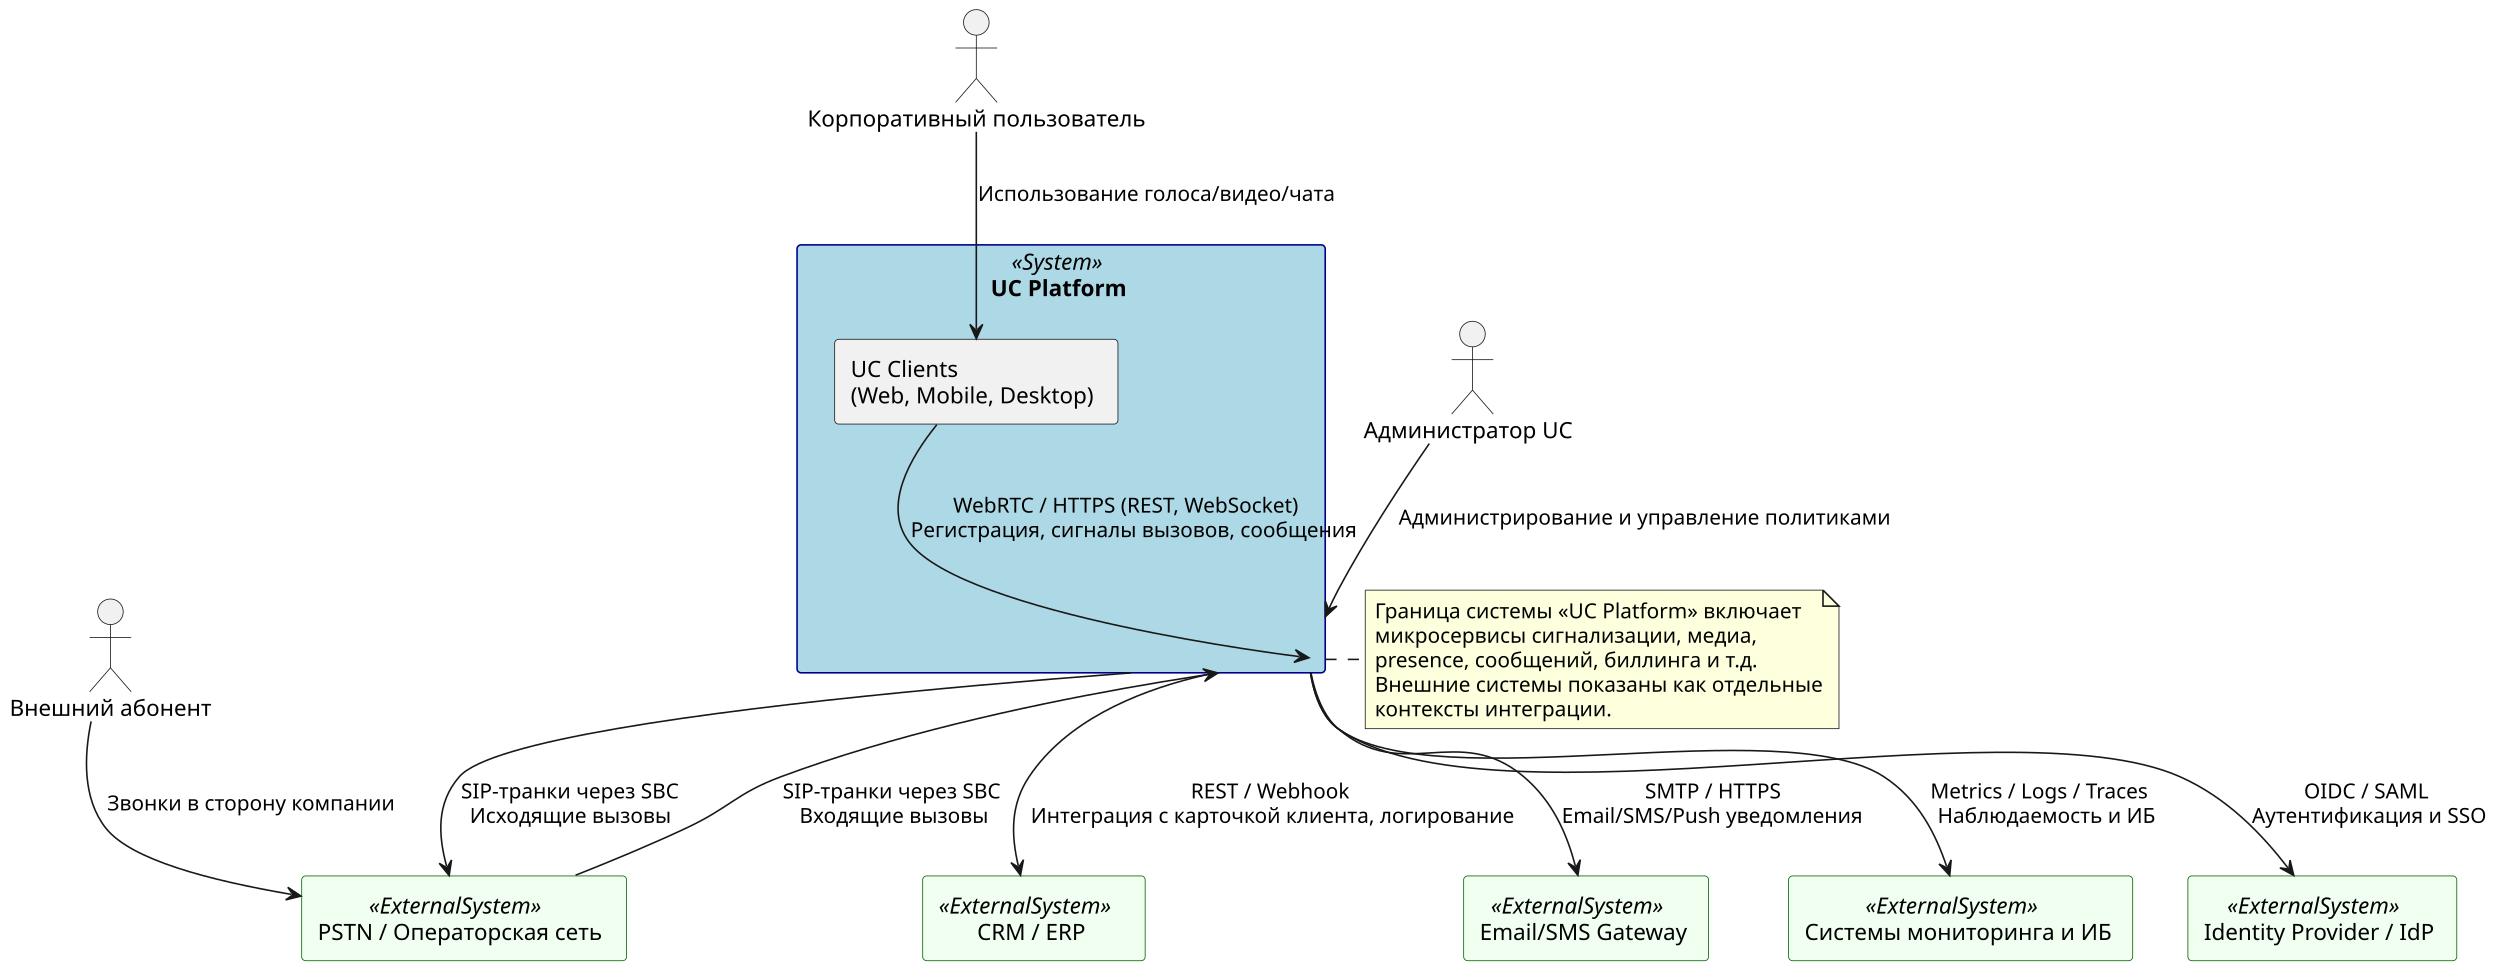
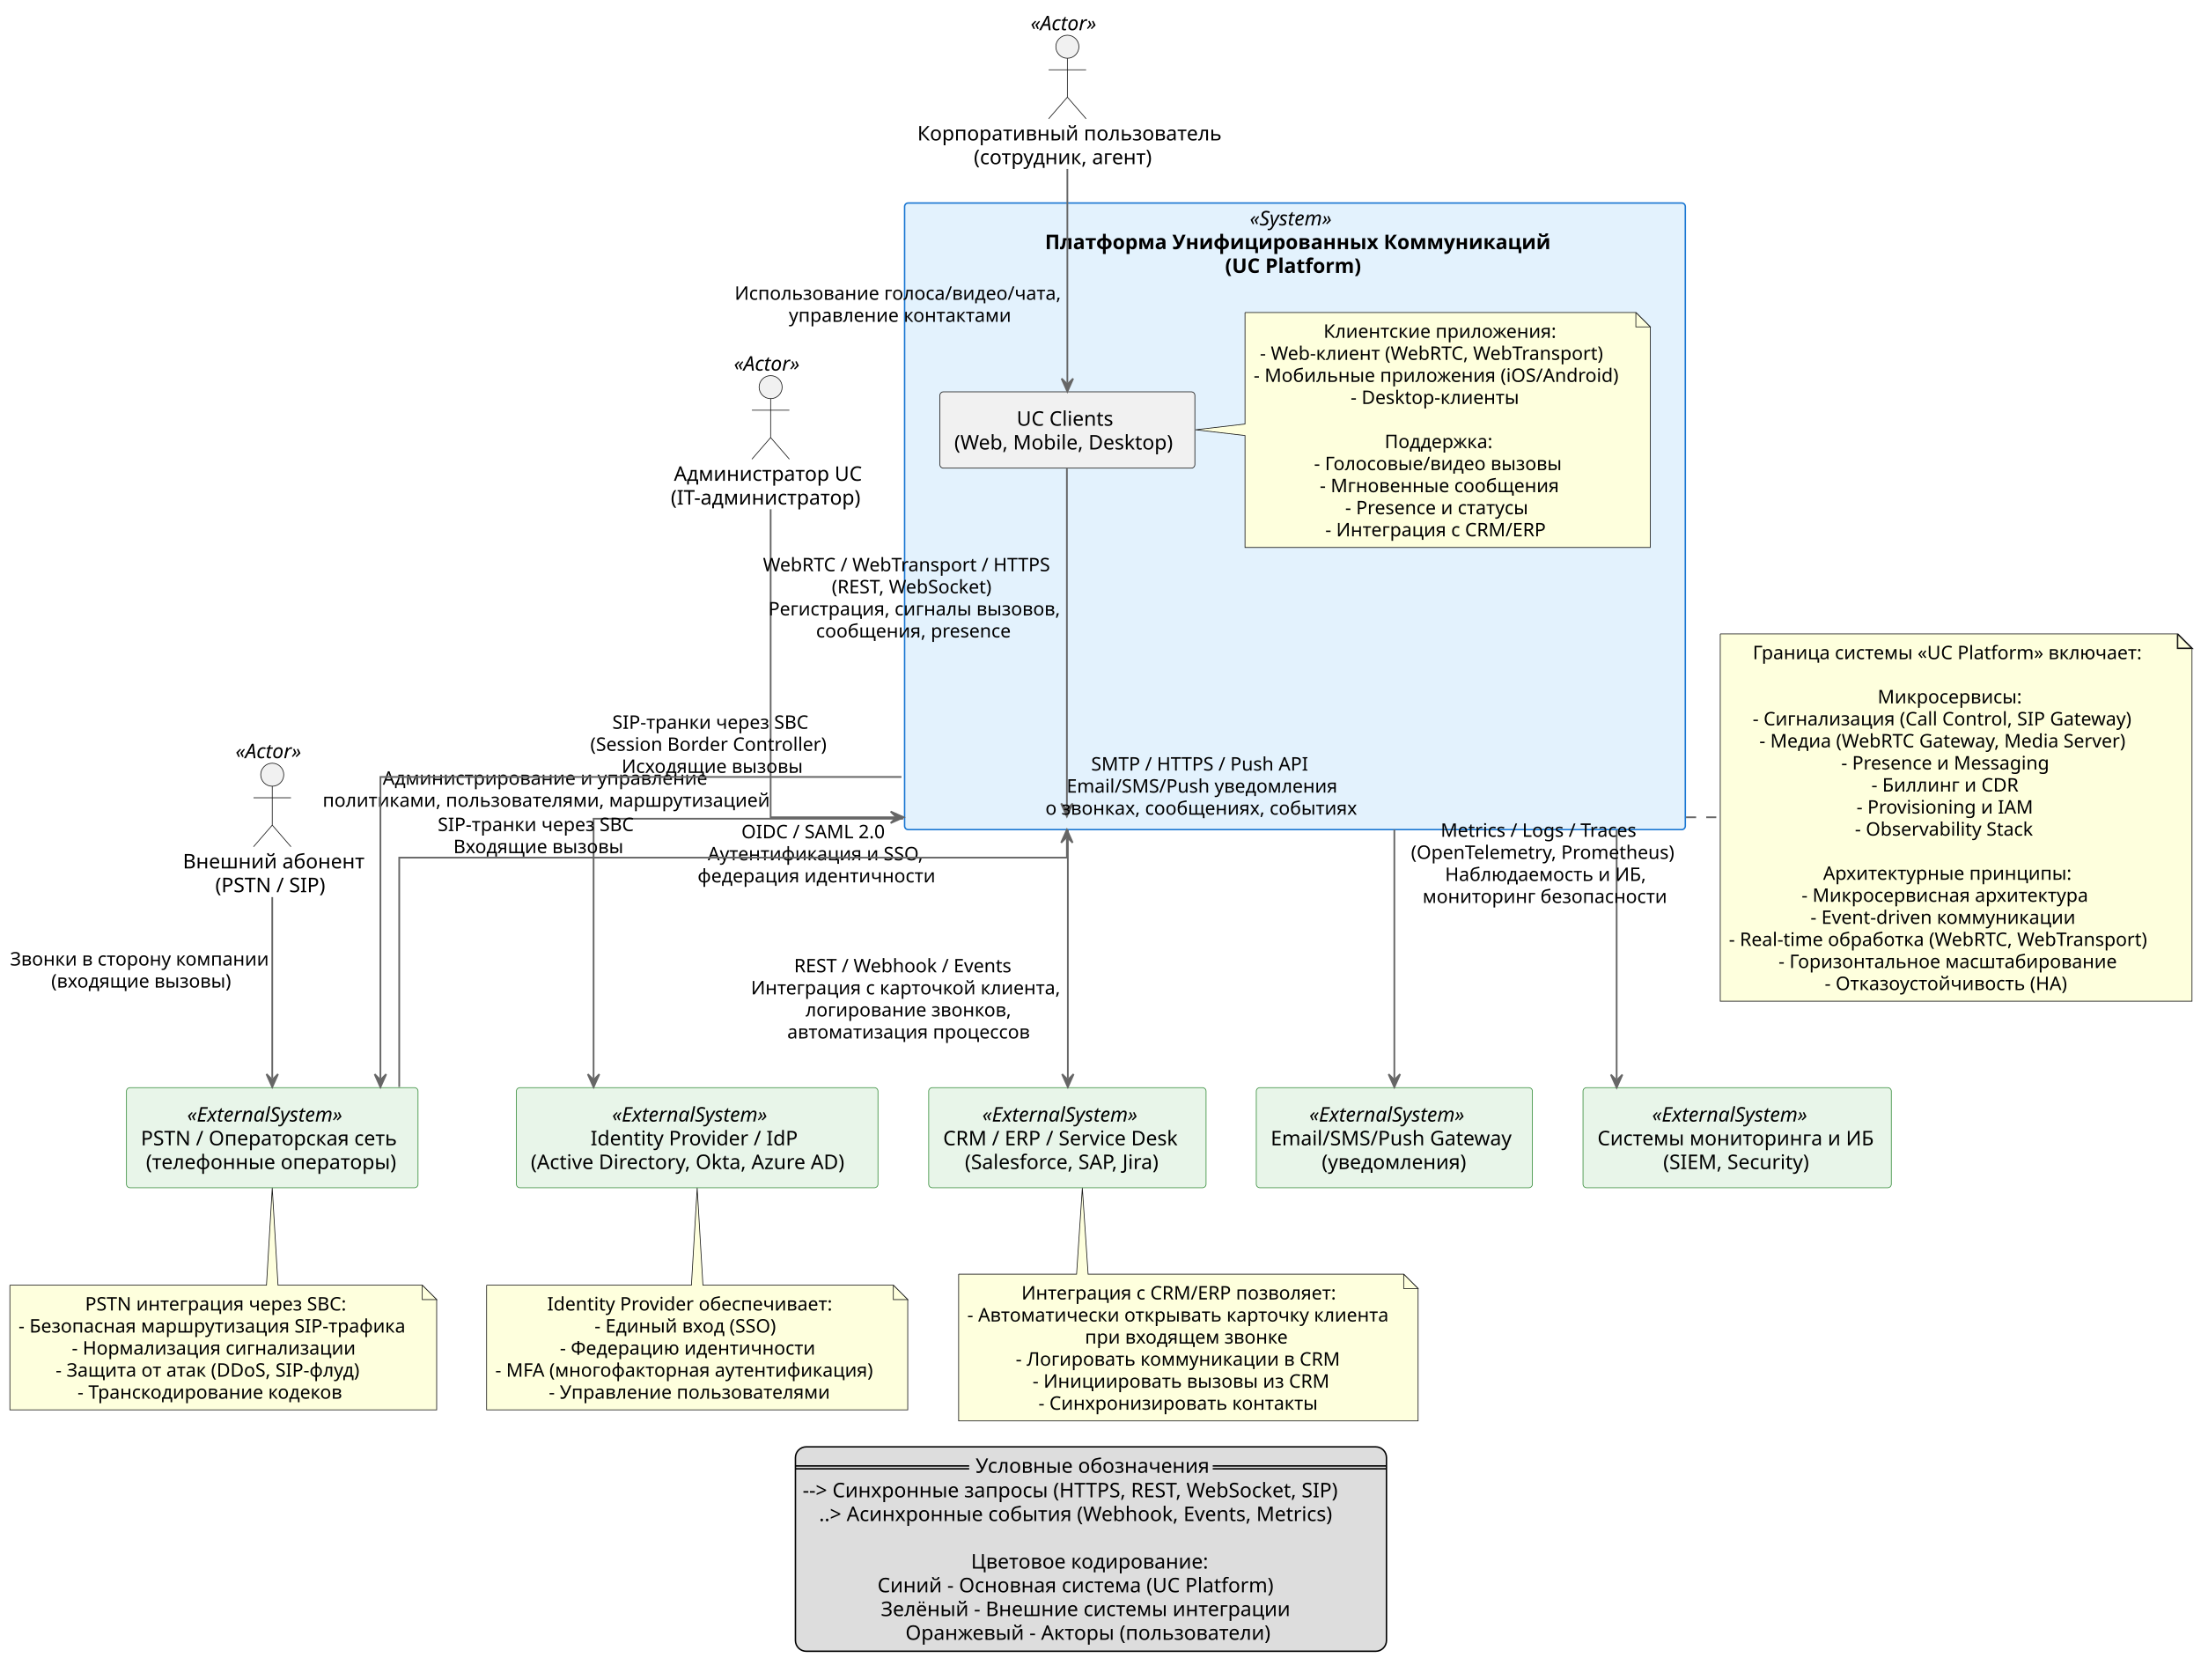
- <svg xmlns="http://www.w3.org/2000/svg" contentStyleType="text/css" height="606px" preserveAspectRatio="none" style="width:1562px;height:606px;background:#FFFFFF;" version="1.1" viewBox="0 0 1562 606" width="1562px" zoomAndPan="magnify">
+ <svg xmlns="http://www.w3.org/2000/svg" contentStyleType="text/css" data-diagram-type="DESCRIPTION" height="1166px" preserveAspectRatio="none" style="width:1528px;height:1166px;background:#FFFFFF;" version="1.1" viewBox="0 0 1528 1166" width="1528px" zoomAndPan="magnify">
  <defs />
  <g>
-     <g id="cluster_UC">
-       <rect fill="#ADD8E6" height="267.37" rx="2.5" ry="2.5" style="stroke:#00008B;stroke-width:1.0;" width="330" x="498" y="152.99" />
-       <text fill="#000000" font-family="sans-serif" font-size="14" font-style="italic" lengthAdjust="spacing" textLength="62" x="632" y="168.525">«System»</text>
-       <text fill="#000000" font-family="sans-serif" font-size="14" font-weight="bold" lengthAdjust="spacing" textLength="88" x="619" y="185.013">UC Platform</text>
-     </g>
-     <g id="elem_UCClients">
-       <rect fill="#F1F1F1" height="52.977" rx="2.5" ry="2.5" style="stroke:#181818;stroke-width:0.5;" width="177" x="521.5" y="211.99" />
-       <text fill="#000000" font-family="sans-serif" font-size="14" lengthAdjust="spacing" textLength="71" x="531.5" y="235.525">UC Clients</text>
-       <text fill="#000000" font-family="sans-serif" font-size="14" lengthAdjust="spacing" textLength="157" x="531.5" y="252.013">(Web, Mobile, Desktop)</text>
-     </g>
-     <g id="elem_CorpUser">
-       <ellipse cx="610" cy="14" fill="#F1F1F1" rx="8" ry="8" style="stroke:#181818;stroke-width:0.5;" />
-       <path d="M610,22 L610,49 M597,30 L623,30 M610,49 L597,64 M610,49 L623,64 " fill="none" style="stroke:#181818;stroke-width:0.5;" />
-       <text fill="#000000" font-family="sans-serif" font-size="14" lengthAdjust="spacing" textLength="211" x="504.5" y="79.035">Корпоративный пользователь</text>
-     </g>
-     <g id="elem_Admin">
-       <ellipse cx="920" cy="208.73" fill="#F1F1F1" rx="8" ry="8" style="stroke:#181818;stroke-width:0.5;" />
-       <path d="M920,216.73 L920,243.73 M907,224.73 L933,224.73 M920,243.73 L907,258.73 M920,243.73 L933,258.73 " fill="none" style="stroke:#181818;stroke-width:0.5;" />
-       <text fill="#000000" font-family="sans-serif" font-size="14" lengthAdjust="spacing" textLength="136" x="852" y="273.765">Администратор UC</text>
-     </g>
-     <g id="elem_ExternalCaller">
-       <ellipse cx="69" cy="382.25" fill="#F1F1F1" rx="8" ry="8" style="stroke:#181818;stroke-width:0.5;" />
-       <path d="M69,390.25 L69,417.25 M56,398.25 L82,398.25 M69,417.25 L56,432.25 M69,417.25 L82,432.25 " fill="none" style="stroke:#181818;stroke-width:0.5;" />
-       <text fill="#000000" font-family="sans-serif" font-size="14" lengthAdjust="spacing" textLength="126" x="6" y="447.285">Внешний абонент</text>
-     </g>
-     <g id="elem_IdP">
-       <rect fill="#F0FFF0" height="52.977" rx="2.5" ry="2.5" style="stroke:#006400;stroke-width:0.5;" width="168" x="1367" y="547.27" />
-       <text fill="#000000" font-family="sans-serif" font-size="14" font-style="italic" lengthAdjust="spacing" textLength="119" x="1391.5" y="570.805">«ExternalSystem»</text>
-       <text fill="#000000" font-family="sans-serif" font-size="14" lengthAdjust="spacing" textLength="148" x="1377" y="587.293">Identity Provider / IdP</text>
-     </g>
-     <g id="elem_CRM">
-       <rect fill="#F0FFF0" height="52.977" rx="2.5" ry="2.5" style="stroke:#006400;stroke-width:0.5;" width="139" x="576.5" y="547.27" />
-       <text fill="#000000" font-family="sans-serif" font-size="14" font-style="italic" lengthAdjust="spacing" textLength="119" x="586.5" y="570.805">«ExternalSystem»</text>
-       <text fill="#000000" font-family="sans-serif" font-size="14" lengthAdjust="spacing" textLength="71" x="610.5" y="587.293">CRM / ERP</text>
-     </g>
-     <g id="elem_PSTN">
-       <rect fill="#F0FFF0" height="52.977" rx="2.5" ry="2.5" style="stroke:#006400;stroke-width:0.5;" width="203" x="188.5" y="547.27" />
-       <text fill="#000000" font-family="sans-serif" font-size="14" font-style="italic" lengthAdjust="spacing" textLength="119" x="230.5" y="570.805">«ExternalSystem»</text>
-       <text fill="#000000" font-family="sans-serif" font-size="14" lengthAdjust="spacing" textLength="183" x="198.5" y="587.293">PSTN / Операторская сеть</text>
-     </g>
-     <g id="elem_ESMSGW">
-       <rect fill="#F0FFF0" height="52.977" rx="2.5" ry="2.5" style="stroke:#006400;stroke-width:0.5;" width="153" x="914.5" y="547.27" />
-       <text fill="#000000" font-family="sans-serif" font-size="14" font-style="italic" lengthAdjust="spacing" textLength="119" x="931.5" y="570.805">«ExternalSystem»</text>
-       <text fill="#000000" font-family="sans-serif" font-size="14" lengthAdjust="spacing" textLength="133" x="924.5" y="587.293">Email/SMS Gateway</text>
-     </g>
-     <g id="elem_Monitoring">
-       <rect fill="#F0FFF0" height="52.977" rx="2.5" ry="2.5" style="stroke:#006400;stroke-width:0.5;" width="215" x="1117.5" y="547.27" />
-       <text fill="#000000" font-family="sans-serif" font-size="14" font-style="italic" lengthAdjust="spacing" textLength="119" x="1165.5" y="570.805">«ExternalSystem»</text>
-       <text fill="#000000" font-family="sans-serif" font-size="14" lengthAdjust="spacing" textLength="195" x="1127.5" y="587.293">Системы мониторинга и ИБ</text>
-     </g>
-     <g id="elem_GMN22">
-       <path d="M853,368.72 L853,455.273 L1149,455.273 L1149,378.72 L1139,368.72 L853,368.72 " fill="#FEFFDD" style="stroke:#181818;stroke-width:0.5;" />
-       <path d="M1139,368.72 L1139,378.72 L1149,378.72 L1139,368.72 " fill="#FEFFDD" style="stroke:#181818;stroke-width:1.0;" />
-       <text fill="#000000" font-family="sans-serif" font-size="13" lengthAdjust="spacing" textLength="268" x="859" y="386.288">Граница системы «UC Platform» включает</text>
-       <text fill="#000000" font-family="sans-serif" font-size="13" lengthAdjust="spacing" textLength="239" x="859" y="401.599">микросервисы сигнализации, медиа,</text>
-       <text fill="#000000" font-family="sans-serif" font-size="13" lengthAdjust="spacing" textLength="245" x="859" y="416.909">presence, сообщений, биллинга и т.д.</text>
-       <text fill="#000000" font-family="sans-serif" font-size="13" lengthAdjust="spacing" textLength="275" x="859" y="432.22">Внешние системы показаны как отдельные</text>
-       <text fill="#000000" font-family="sans-serif" font-size="13" lengthAdjust="spacing" textLength="148" x="859" y="447.531">контексты интеграции.</text>
-     </g>
-     <g id="link_CorpUser_UCClients">
-       <path d="M610,82.36 C610,120.49 610,172.44 610,205.66 " fill="none" id="CorpUser-to-UCClients" style="stroke:#181818;stroke-width:1.0;" />
-       <polygon fill="#181818" points="610,211.66,614,202.66,610,206.66,606,202.66,610,211.66" style="stroke:#181818;stroke-width:1.0;" />
-       <text fill="#000000" font-family="sans-serif" font-size="13" lengthAdjust="spacing" textLength="227" x="611" y="125.558">Использование голоса/видео/чата</text>
-     </g>
-     <g id="link_Admin_UC">
-       <path d="M893.02,277.15 C875.58,302.38 853.05,336.72 836,368.72 C833.675,373.085 831.421,377.816 829.339,382.479 C829.079,383.062 828.821,383.644 828.567,384.223 C828.439,384.513 828.313,384.803 828.187,385.092 C828.155,385.164 830.516,379.734 830.485,379.806 " fill="none" id="Admin-to-UC" style="stroke:#181818;stroke-width:1.0;" />
-       <polygon fill="#181818" points="828.093,385.308,835.349,378.649,830.086,380.723,828.012,375.46,828.093,385.308" style="stroke:#181818;stroke-width:1.0;" />
-       <text fill="#000000" font-family="sans-serif" font-size="13" lengthAdjust="spacing" textLength="305" x="873.84" y="327.788">Администрирование и управление политиками</text>
-     </g>
-     <g id="link_ExternalCaller_PSTN">
-       <path d="M56.94,450.69 C52.48,472.34 51.55,498.8 66,517.27 C81.62,537.23 130.576,549.995 182.106,558.836 " fill="none" id="ExternalCaller-to-PSTN" style="stroke:#181818;stroke-width:1.0;" />
-       <polygon fill="#181818" points="188.02,559.85,179.826,554.386,183.092,559.005,178.473,562.271,188.02,559.85" style="stroke:#181818;stroke-width:1.0;" />
-       <text fill="#000000" font-family="sans-serif" font-size="13" lengthAdjust="spacing" textLength="179" x="67" y="506.338">Звонки в сторону компании</text>
-     </g>
-     <g id="link_UCClients_UC">
-       <path d="M585.34,265.32 C568.22,286.47 551.25,316.44 568,338.72 C602.21,384.22 805.365,409.449 811.885,410.249 " fill="none" id="UCClients-to-UC" style="stroke:#181818;stroke-width:1.0;" />
-       <polygon fill="#181818" points="817.84,410.98,809.394,405.914,812.877,410.371,808.42,413.854,817.84,410.98" style="stroke:#181818;stroke-width:1.0;" />
-       <text fill="#000000" font-family="sans-serif" font-size="13" lengthAdjust="spacing" textLength="224" x="595.5" y="320.288">WebRTC / HTTPS (REST, WebSocket)</text>
-       <text fill="#000000" font-family="sans-serif" font-size="13" lengthAdjust="spacing" textLength="277" x="569" y="335.599">Регистрация, сигналы вызовов, сообщения</text>
-     </g>
-     <g id="link_UC_IdP">
-       <path d="M818.801,420.388 C818.818,420.496 818.834,420.605 818.851,420.714 C818.886,420.933 818.921,421.155 818.958,421.38 C819.106,422.282 819.276,423.235 819.47,424.229 C819.86,426.217 820.35,428.367 820.966,430.591 C823.43,439.49 827.905,449.585 836,455.27 C931.79,522.6 1254.95,437.86 1362,485.27 C1391.72,498.43 1413.498,521.457 1429.478,542.197 " fill="none" id="UC-to-IdP" style="stroke:#181818;stroke-width:1.0;" />
-       <polygon fill="#181818" points="1433.14,546.95,1430.815,537.379,1430.088,542.989,1424.478,542.262,1433.14,546.95" style="stroke:#181818;stroke-width:1.0;" />
-       <text fill="#000000" font-family="sans-serif" font-size="13" lengthAdjust="spacing" textLength="82" x="1439.52" y="498.838">OIDC / SAML</text>
-       <text fill="#000000" font-family="sans-serif" font-size="13" lengthAdjust="spacing" textLength="147" x="1407.02" y="514.149">Аутентификация и SSO</text>
-     </g>
-     <g id="link_UC_CRM">
-       <path d="M759.185,420.369 C758.905,420.428 758.624,420.488 758.342,420.548 C757.779,420.667 757.214,420.789 756.647,420.912 C755.514,421.159 754.373,421.414 753.225,421.677 C750.93,422.202 748.608,422.759 746.265,423.35 C708.783,432.8 666.03,450.845 643,485.27 C631,503.21 631.873,522.328 636.243,540.998 " fill="none" id="UC-to-CRM" style="stroke:#181818;stroke-width:1.0;" />
-       <polygon fill="#181818" points="637.61,546.84,639.454,537.165,636.471,541.972,631.664,538.989,637.61,546.84" style="stroke:#181818;stroke-width:1.0;" />
-       <text fill="#000000" font-family="sans-serif" font-size="13" lengthAdjust="spacing" textLength="103" x="744" y="498.838">REST / Webhook</text>
-       <text fill="#000000" font-family="sans-serif" font-size="13" lengthAdjust="spacing" textLength="303" x="644" y="514.149">Интеграция с карточкой клиента, логирование</text>
-     </g>
-     <g id="link_UC_ESMSGW">
-       <path d="M819.109,420.382 C819.149,420.593 819.191,420.807 819.234,421.025 C819.407,421.895 819.601,422.816 819.82,423.779 C820.258,425.705 820.793,427.798 821.444,429.979 C824.048,438.7 828.505,448.82 836,455.27 C876.36,490.01 911.35,450.88 952,485.27 C970.53,500.96 979.065,521.412 984.305,541.072 " fill="none" id="UC-to-ESMSGW" style="stroke:#181818;stroke-width:1.0;" />
-       <polygon fill="#181818" points="985.85,546.87,987.397,537.143,984.562,542.039,979.667,539.204,985.85,546.87" style="stroke:#181818;stroke-width:1.0;" />
-       <text fill="#000000" font-family="sans-serif" font-size="13" lengthAdjust="spacing" textLength="88" x="1027.76" y="498.838">SMTP / HTTPS</text>
-       <text fill="#000000" font-family="sans-serif" font-size="13" lengthAdjust="spacing" textLength="192" x="975.76" y="514.149">Email/SMS/Push уведомления</text>
-     </g>
-     <g id="link_UC_Monitoring">
-       <path d="M818.863,420.493 C818.872,420.547 818.881,420.601 818.889,420.655 C818.924,420.873 818.961,421.094 818.999,421.318 C819.15,422.215 819.324,423.163 819.522,424.152 C819.919,426.13 820.416,428.271 821.038,430.489 C823.523,439.36 827.995,449.46 836,455.27 C897.56,499.97 1113.3,443.69 1177,485.27 C1198.62,499.38 1209.418,521.023 1216.268,541.393 " fill="none" id="UC-to-Monitoring" style="stroke:#181818;stroke-width:1.0;" />
-       <polygon fill="#181818" points="1218.18,547.08,1219.103,537.274,1216.586,542.341,1211.52,539.824,1218.18,547.08" style="stroke:#181818;stroke-width:1.0;" />
-       <text fill="#000000" font-family="sans-serif" font-size="13" lengthAdjust="spacing" textLength="147" x="1206.09" y="498.838">Metrics / Logs / Traces</text>
-       <text fill="#000000" font-family="sans-serif" font-size="13" lengthAdjust="spacing" textLength="138" x="1210.59" y="514.149">Наблюдаемость и ИБ</text>
-     </g>
-     <g id="link_UC_PSTN">
-       <path d="M706.745,420.426 C705.921,420.488 705.094,420.55 704.264,420.612 C702.603,420.736 700.931,420.862 699.247,420.989 C685.775,422.008 671.567,423.12 656.846,424.322 C627.406,426.727 595.92,429.496 564.189,432.609 C437.265,445.06 306.43,463.02 287,485.27 C272.51,501.87 273.821,521.949 279.051,541.249 " fill="none" id="UC-to-PSTN" style="stroke:#181818;stroke-width:1.0;" />
-       <polygon fill="#181818" points="280.62,547.04,282.127,537.307,279.312,542.214,274.405,539.399,280.62,547.04" style="stroke:#181818;stroke-width:1.0;" />
-       <text fill="#000000" font-family="sans-serif" font-size="13" lengthAdjust="spacing" textLength="136" x="288" y="498.838">SIP-транки через SBC</text>
-       <text fill="#000000" font-family="sans-serif" font-size="13" lengthAdjust="spacing" textLength="125" x="293.5" y="514.149">Исходящие вызовы</text>
-     </g>
-     <g id="link_PSTN_UC">
-       <path d="M359.62,546.82 C382.01,537.99 406.77,527.7 429,517.27 C456.01,504.61 460.04,495.68 488,485.27 C557.26,459.495 638.285,441.585 702.715,430.041 C718.822,427.155 733.893,424.667 747.483,422.554 C750.88,422.025 754.185,421.52 757.391,421.038 C758.192,420.918 758.987,420.799 759.776,420.681 C760.171,420.622 754.629,421.445 755.02,421.387 " fill="none" id="PSTN-to-UC" style="stroke:#181818;stroke-width:1.0;" />
-       <polygon fill="#181818" points="760.955,420.506,751.465,417.871,756.009,421.24,752.64,425.784,760.955,420.506" style="stroke:#181818;stroke-width:1.0;" />
-       <text fill="#000000" font-family="sans-serif" font-size="13" lengthAdjust="spacing" textLength="136" x="489" y="498.838">SIP-транки через SBC</text>
-       <text fill="#000000" font-family="sans-serif" font-size="13" lengthAdjust="spacing" textLength="115" x="499.5" y="514.149">Входящие вызовы</text>
-     </g>
-     <g id="link_UC_GMN22">
-       <path d="M828.093,412 C828.138,412 828.182,412 828.226,412 C828.578,412 828.93,412 829.283,412 C829.987,412 830.692,412 831.397,412 C832.806,412 834.216,412 835.625,412 C841.263,412 846.9,412 852.54,412 " fill="none" id="UC-GMN22" style="stroke:#181818;stroke-width:1.0;stroke-dasharray:7.0,7.0;" />
+     <g class="cluster" data-qualified-name="UC" data-source-line="23" id="ent0005">
+       <rect fill="#E3F2FD" height="434.95" rx="2.5" ry="2.5" style="stroke:#1976D2;stroke-width:1;" width="542" x="628" y="140.923" />
+       <text fill="#000000" font-family="sans-serif" font-size="14" font-style="italic" lengthAdjust="spacing" textLength="62.768" x="867.616" y="156.458">«System»</text>
+       <text fill="#000000" font-family="sans-serif" font-size="14" font-weight="bold" lengthAdjust="spacing" textLength="347.129" x="725.436" y="172.947">Платформа Унифицированных Коммуникаций</text>
+       <text fill="#000000" font-family="sans-serif" font-size="14" font-weight="bold" lengthAdjust="spacing" textLength="97.002" x="850.499" y="189.435">(UC Platform)</text>
+     </g>
+     <g class="entity" data-qualified-name="UC.UCClients" data-source-line="24" id="ent0006">
+       <rect fill="#F1F1F1" height="52.977" rx="2.5" ry="2.5" style="stroke:#181818;stroke-width:0.5;" width="177.028" x="652.49" y="271.983" />
+       <text fill="#000000" font-family="sans-serif" font-size="14" lengthAdjust="spacing" textLength="70.458" x="705.775" y="295.518">UC Clients</text>
+       <text fill="#000000" font-family="sans-serif" font-size="14" lengthAdjust="spacing" textLength="157.028" x="662.49" y="312.007">(Web, Mobile, Desktop)</text>
+     </g>
+     <g class="entity" data-qualified-name="UC.GMN7" data-source-line="26" id="ent0008">
+       <path d="M864.33,216.923 L864.33,294.323 L830.01,298.323 L864.33,302.323 L864.33,380.029 A0,0 0 0 0 864.33,380.029 L1145.66,380.029 A0,0 0 0 0 1145.66,380.029 L1145.66,226.923 L1135.66,216.923 L864.33,216.923 A0,0 0 0 0 864.33,216.923" fill="#FEFFDD" style="stroke:#181818;stroke-width:0.5;" />
+       <path d="M1135.66,216.923 L1135.66,226.923 L1145.66,226.923 L1135.66,216.923" fill="#FEFFDD" style="stroke:#181818;stroke-width:0.5;" />
+       <text fill="#000000" font-family="sans-serif" font-size="13" lengthAdjust="spacing" textLength="163.332" x="918.829" y="234.492">Клиентские приложения:</text>
+       <text fill="#000000" font-family="sans-serif" font-size="13" lengthAdjust="spacing" textLength="251.685" x="874.653" y="249.802">- Web-клиент (WebRTC, WebTransport)</text>
+       <text fill="#000000" font-family="sans-serif" font-size="13" lengthAdjust="spacing" textLength="260.33" x="870.33" y="265.113">- Мобильные приложения (iOS/Android)</text>
+       <text fill="#000000" font-family="sans-serif" font-size="13" lengthAdjust="spacing" textLength="125.69" x="937.65" y="280.423">- Desktop-клиенты</text>
+       <text fill="#000000" font-family="sans-serif" font-size="13" lengthAdjust="spacing" textLength="4.113" x="998.438" y="295.734"> </text>
+       <text fill="#000000" font-family="sans-serif" font-size="13" lengthAdjust="spacing" textLength="78.495" x="961.247" y="311.044">Поддержка:</text>
+       <text fill="#000000" font-family="sans-serif" font-size="13" lengthAdjust="spacing" textLength="176.516" x="912.237" y="326.355">- Голосовые/видео вызовы</text>
+       <text fill="#000000" font-family="sans-serif" font-size="13" lengthAdjust="spacing" textLength="168.556" x="916.217" y="341.665">- Мгновенные сообщения</text>
+       <text fill="#000000" font-family="sans-serif" font-size="13" lengthAdjust="spacing" textLength="133.288" x="933.851" y="356.976">- Presence и статусы</text>
+       <text fill="#000000" font-family="sans-serif" font-size="13" lengthAdjust="spacing" textLength="160.9" x="920.045" y="372.286">- Интеграция с CRM/ERP</text>
+     </g>
+     <g class="entity" data-qualified-name="CorpUser" data-source-line="19" id="ent0002">
+       <ellipse cx="741.003" cy="32.441" fill="#F1F1F1" rx="8" ry="8" style="stroke:#181818;stroke-width:0.5;" />
+       <path d="M741.003,40.441 L741.003,67.441 M728.003,48.441 L754.003,48.441 M741.003,67.441 L728.003,82.441 M741.003,67.441 L754.003,82.441" fill="none" style="stroke:#181818;stroke-width:0.5;" />
+       <text fill="#000000" font-family="sans-serif" font-size="14" lengthAdjust="spacing" textLength="208.325" x="636.84" y="97.477">Корпоративный пользователь</text>
+       <text fill="#000000" font-family="sans-serif" font-size="14" lengthAdjust="spacing" textLength="129.903" x="676.051" y="113.965">(сотрудник, агент)</text>
+       <text fill="#000000" font-family="sans-serif" font-size="14" font-style="italic" lengthAdjust="spacing" textLength="51.065" x="715.47" y="20.988">«Actor»</text>
+     </g>
+     <g class="entity" data-qualified-name="Admin" data-source-line="20" id="ent0003">
+       <ellipse cx="535.004" cy="268.731" fill="#F1F1F1" rx="8" ry="8" style="stroke:#181818;stroke-width:0.5;" />
+       <path d="M535.004,276.731 L535.004,303.731 M522.004,284.731 L548.004,284.731 M535.004,303.731 L522.004,318.731 M535.004,303.731 L548.004,318.731" fill="none" style="stroke:#181818;stroke-width:0.5;" />
+       <text fill="#000000" font-family="sans-serif" font-size="14" lengthAdjust="spacing" textLength="134.319" x="467.844" y="333.767">Администратор UC</text>
+       <text fill="#000000" font-family="sans-serif" font-size="14" lengthAdjust="spacing" textLength="138.667" x="465.67" y="350.255">(IT-администратор)</text>
+       <text fill="#000000" font-family="sans-serif" font-size="14" font-style="italic" lengthAdjust="spacing" textLength="51.065" x="509.471" y="257.278">«Actor»</text>
+     </g>
+     <g class="entity" data-qualified-name="ExternalCaller" data-source-line="21" id="ent0004">
+       <ellipse cx="189.003" cy="537.771" fill="#F1F1F1" rx="8" ry="8" style="stroke:#181818;stroke-width:0.5;" />
+       <path d="M189.003,545.771 L189.003,572.771 M176.003,553.771 L202.003,553.771 M189.003,572.771 L176.003,587.771 M189.003,572.771 L202.003,587.771" fill="none" style="stroke:#181818;stroke-width:0.5;" />
+       <text fill="#000000" font-family="sans-serif" font-size="14" lengthAdjust="spacing" textLength="124.106" x="126.95" y="602.807">Внешний абонент</text>
+       <text fill="#000000" font-family="sans-serif" font-size="14" lengthAdjust="spacing" textLength="79.092" x="149.457" y="619.295">(PSTN / SIP)</text>
+       <text fill="#000000" font-family="sans-serif" font-size="14" font-style="italic" lengthAdjust="spacing" textLength="51.065" x="163.471" y="526.318">«Actor»</text>
+     </g>
+     <g class="entity" data-qualified-name="IdP" data-source-line="39" id="ent0010">
+       <rect fill="#E8F5E9" height="69.465" rx="2.5" ry="2.5" style="stroke:#388E3C;stroke-width:0.5;" width="251.027" x="358.49" y="754.993" />
+       <text fill="#000000" font-family="sans-serif" font-size="14" font-style="italic" lengthAdjust="spacing" textLength="118.173" x="424.917" y="778.528">«ExternalSystem»</text>
+       <text fill="#000000" font-family="sans-serif" font-size="14" lengthAdjust="spacing" textLength="148.08" x="409.964" y="795.017">Identity Provider / IdP</text>
+       <text fill="#000000" font-family="sans-serif" font-size="14" lengthAdjust="spacing" textLength="231.027" x="368.49" y="811.505">(Active Directory, Okta, Azure AD)</text>
+     </g>
+     <g class="entity" data-qualified-name="CRM" data-source-line="40" id="ent0011">
+       <rect fill="#E8F5E9" height="69.465" rx="2.5" ry="2.5" style="stroke:#388E3C;stroke-width:0.5;" width="192.546" x="644.73" y="754.993" />
+       <text fill="#000000" font-family="sans-serif" font-size="14" font-style="italic" lengthAdjust="spacing" textLength="118.173" x="681.917" y="778.528">«ExternalSystem»</text>
+       <text fill="#000000" font-family="sans-serif" font-size="14" lengthAdjust="spacing" textLength="172.546" x="654.73" y="795.017">CRM / ERP / Service Desk</text>
+       <text fill="#000000" font-family="sans-serif" font-size="14" lengthAdjust="spacing" textLength="142.324" x="669.841" y="811.505">(Salesforce, SAP, Jira)</text>
+     </g>
+     <g class="entity" data-qualified-name="PSTN" data-source-line="41" id="ent0012">
+       <rect fill="#E8F5E9" height="69.465" rx="2.5" ry="2.5" style="stroke:#388E3C;stroke-width:0.5;" width="202.397" x="87.8" y="754.993" />
+       <text fill="#000000" font-family="sans-serif" font-size="14" font-style="italic" lengthAdjust="spacing" textLength="118.173" x="129.912" y="778.528">«ExternalSystem»</text>
+       <text fill="#000000" font-family="sans-serif" font-size="14" lengthAdjust="spacing" textLength="182.397" x="97.8" y="795.017">PSTN / Операторская сеть</text>
+       <text fill="#000000" font-family="sans-serif" font-size="14" lengthAdjust="spacing" textLength="175.342" x="101.327" y="811.505">(телефонные операторы)</text>
+     </g>
+     <g class="entity" data-qualified-name="ESMSGW" data-source-line="42" id="ent0013">
+       <rect fill="#E8F5E9" height="69.465" rx="2.5" ry="2.5" style="stroke:#388E3C;stroke-width:0.5;" width="191.705" x="872.15" y="754.993" />
+       <text fill="#000000" font-family="sans-serif" font-size="14" font-style="italic" lengthAdjust="spacing" textLength="118.173" x="908.916" y="778.528">«ExternalSystem»</text>
+       <text fill="#000000" font-family="sans-serif" font-size="14" lengthAdjust="spacing" textLength="171.705" x="882.15" y="795.017">Email/SMS/Push Gateway</text>
+       <text fill="#000000" font-family="sans-serif" font-size="14" lengthAdjust="spacing" textLength="100.789" x="917.608" y="811.505">(уведомления)</text>
+     </g>
+     <g class="entity" data-qualified-name="Monitoring" data-source-line="43" id="ent0014">
+       <rect fill="#E8F5E9" height="69.465" rx="2.5" ry="2.5" style="stroke:#388E3C;stroke-width:0.5;" width="214.031" x="1098.98" y="754.993" />
+       <text fill="#000000" font-family="sans-serif" font-size="14" font-style="italic" lengthAdjust="spacing" textLength="118.173" x="1146.909" y="778.528">«ExternalSystem»</text>
+       <text fill="#000000" font-family="sans-serif" font-size="14" lengthAdjust="spacing" textLength="194.031" x="1108.98" y="795.017">Системы мониторинга и ИБ</text>
+       <text fill="#000000" font-family="sans-serif" font-size="14" lengthAdjust="spacing" textLength="102.71" x="1154.641" y="811.505">(SIEM, Security)</text>
+     </g>
+     <g class="entity" data-qualified-name="GMN25" data-source-line="71" id="ent0026">
+       <path d="M1194.25,440.023 L1194.25,694.992 L1521.747,694.992 L1521.747,450.023 L1511.747,440.023 L1194.25,440.023" fill="#FEFFDD" style="stroke:#181818;stroke-width:0.5;" />
+       <path d="M1511.747,440.023 L1511.747,450.023 L1521.747,450.023 L1511.747,440.023" fill="#FEFFDD" style="stroke:#181818;stroke-width:1;" />
+       <text fill="#000000" font-family="sans-serif" font-size="13" lengthAdjust="spacing" textLength="273.356" x="1216.821" y="457.591">Граница системы «UC Platform» включает:</text>
+       <text fill="#000000" font-family="sans-serif" font-size="13" lengthAdjust="spacing" textLength="4.113" x="1351.442" y="472.902"> </text>
+       <text fill="#000000" font-family="sans-serif" font-size="13" lengthAdjust="spacing" textLength="100.039" x="1303.479" y="488.213">Микросервисы:</text>
+       <text fill="#000000" font-family="sans-serif" font-size="13" lengthAdjust="spacing" textLength="273.482" x="1216.757" y="503.523">- Сигнализация (Call Control, SIP Gateway)</text>
+       <text fill="#000000" font-family="sans-serif" font-size="13" lengthAdjust="spacing" textLength="264.215" x="1221.391" y="518.834">- Медиа (WebRTC Gateway, Media Server)</text>
+       <text fill="#000000" font-family="sans-serif" font-size="13" lengthAdjust="spacing" textLength="150.503" x="1278.247" y="534.144">- Presence и Messaging</text>
+       <text fill="#000000" font-family="sans-serif" font-size="13" lengthAdjust="spacing" textLength="108.647" x="1299.175" y="549.455">- Биллинг и CDR</text>
+       <text fill="#000000" font-family="sans-serif" font-size="13" lengthAdjust="spacing" textLength="129.264" x="1288.867" y="564.765">- Provisioning и IAM</text>
+       <text fill="#000000" font-family="sans-serif" font-size="13" lengthAdjust="spacing" textLength="131.536" x="1287.73" y="580.076">- Observability Stack</text>
+       <text fill="#000000" font-family="sans-serif" font-size="13" lengthAdjust="spacing" textLength="4.113" x="1351.442" y="595.386"> </text>
+       <text fill="#000000" font-family="sans-serif" font-size="13" lengthAdjust="spacing" textLength="175.652" x="1265.672" y="610.697">Архитектурные принципы:</text>
+       <text fill="#000000" font-family="sans-serif" font-size="13" lengthAdjust="spacing" textLength="205.575" x="1250.711" y="626.008">- Микросервисная архитектура</text>
+       <text fill="#000000" font-family="sans-serif" font-size="13" lengthAdjust="spacing" textLength="193.235" x="1256.881" y="641.318">- Event-driven коммуникации</text>
+       <text fill="#000000" font-family="sans-serif" font-size="13" lengthAdjust="spacing" textLength="306.497" x="1200.25" y="656.629">- Real-time обработка (WebRTC, WebTransport)</text>
+       <text fill="#000000" font-family="sans-serif" font-size="13" lengthAdjust="spacing" textLength="237.606" x="1234.696" y="671.939">- Горизонтальное масштабирование</text>
+       <text fill="#000000" font-family="sans-serif" font-size="13" lengthAdjust="spacing" textLength="173.475" x="1266.761" y="687.25">- Отказоустойчивость (HA)</text>
+     </g>
+     <g class="entity" data-qualified-name="GMN28" data-source-line="90" id="ent0029">
+       <path d="M337.82,892.113 L337.82,978.666 A0,0 0 0 0 337.82,978.666 L630.176,978.666 A0,0 0 0 0 630.176,978.666 L630.176,902.113 L620.176,892.113 L488,892.113 L484,824.613 L480,892.113 L337.82,892.113 A0,0 0 0 0 337.82,892.113" fill="#FEFFDD" style="stroke:#181818;stroke-width:0.5;" />
+       <path d="M620.176,892.113 L620.176,902.113 L630.176,902.113 L620.176,892.113" fill="#FEFFDD" style="stroke:#181818;stroke-width:0.5;" />
+       <text fill="#000000" font-family="sans-serif" font-size="13" lengthAdjust="spacing" textLength="199.221" x="379.887" y="909.682">Identity Provider обеспечивает:</text>
+       <text fill="#000000" font-family="sans-serif" font-size="13" lengthAdjust="spacing" textLength="133.548" x="412.724" y="924.992">- Единый вход (SSO)</text>
+       <text fill="#000000" font-family="sans-serif" font-size="13" lengthAdjust="spacing" textLength="181.6" x="388.698" y="940.303">- Федерацию идентичности</text>
+       <text fill="#000000" font-family="sans-serif" font-size="13" lengthAdjust="spacing" textLength="271.356" x="343.82" y="955.613">- MFA (многофакторная аутентификация)</text>
+       <text fill="#000000" font-family="sans-serif" font-size="13" lengthAdjust="spacing" textLength="197.006" x="380.995" y="970.924">- Управление пользователями</text>
+     </g>
+     <g class="entity" data-qualified-name="GMN31" data-source-line="98" id="ent0032">
+       <path d="M665.51,884.463 L665.51,986.326 A0,0 0 0 0 665.51,986.326 L984.482,986.326 A0,0 0 0 0 984.482,986.326 L984.482,894.463 L974.482,884.463 L755.39,884.463 L751.39,824.613 L747.39,884.463 L665.51,884.463 A0,0 0 0 0 665.51,884.463" fill="#FEFFDD" style="stroke:#181818;stroke-width:0.5;" />
+       <path d="M974.482,884.463 L974.482,894.463 L984.482,894.463 L974.482,884.463" fill="#FEFFDD" style="stroke:#181818;stroke-width:0.5;" />
+       <text fill="#000000" font-family="sans-serif" font-size="13" lengthAdjust="spacing" textLength="222.771" x="709.11" y="902.032">Интеграция с CRM/ERP позволяет:</text>
+       <text fill="#000000" font-family="sans-serif" font-size="13" lengthAdjust="spacing" textLength="297.972" x="671.51" y="917.342">- Автоматически открывать карточку клиента</text>
+       <text fill="#000000" font-family="sans-serif" font-size="13" lengthAdjust="spacing" textLength="142.791" x="753.214" y="932.653">при входящем звонке</text>
+       <text fill="#000000" font-family="sans-serif" font-size="13" lengthAdjust="spacing" textLength="230.699" x="705.146" y="947.963">- Логировать коммуникации в CRM</text>
+       <text fill="#000000" font-family="sans-serif" font-size="13" lengthAdjust="spacing" textLength="207.295" x="716.848" y="963.274">- Инициировать вызовы из CRM</text>
+       <text fill="#000000" font-family="sans-serif" font-size="13" lengthAdjust="spacing" textLength="199.113" x="720.939" y="978.584">- Синхронизировать контакты</text>
+     </g>
+     <g class="entity" data-qualified-name="GMN34" data-source-line="107" id="ent0035">
+       <path d="M6.86,892.113 L6.86,978.666 A0,0 0 0 0 6.86,978.666 L303.145,978.666 A0,0 0 0 0 303.145,978.666 L303.145,902.113 L293.145,892.113 L193,892.113 L189,824.613 L185,892.113 L6.86,892.113 A0,0 0 0 0 6.86,892.113" fill="#FEFFDD" style="stroke:#181818;stroke-width:0.5;" />
+       <path d="M293.145,892.113 L293.145,902.113 L303.145,902.113 L293.145,892.113" fill="#FEFFDD" style="stroke:#181818;stroke-width:0.5;" />
+       <text fill="#000000" font-family="sans-serif" font-size="13" lengthAdjust="spacing" textLength="182.876" x="59.065" y="909.682">PSTN интеграция через SBC:</text>
+       <text fill="#000000" font-family="sans-serif" font-size="13" lengthAdjust="spacing" textLength="275.285" x="12.86" y="924.992">- Безопасная маршрутизация SIP-трафика</text>
+       <text fill="#000000" font-family="sans-serif" font-size="13" lengthAdjust="spacing" textLength="201.348" x="49.829" y="940.303">- Нормализация сигнализации</text>
+       <text fill="#000000" font-family="sans-serif" font-size="13" lengthAdjust="spacing" textLength="223.761" x="38.622" y="955.613">- Защита от атак (DDoS, SIP-флуд)</text>
+       <text fill="#000000" font-family="sans-serif" font-size="13" lengthAdjust="spacing" textLength="193.388" x="53.809" y="970.924">- Транскодирование кодеков</text>
+     </g>
+     <g class="link" data-entity-1="ent0002" data-entity-2="ent0006" data-link-type="dependency" data-source-line="47" id="lnk15">
+       <path d="M741,117.293 C741,165.833 741,228.463 741,265.783" fill="none" id="CorpUser-to-UCClients" style="stroke:#666666;stroke-width:1.2;" />
+       <polygon fill="#666666" points="741,271.783,745,262.783,741,266.783,737,262.783,741,271.783" style="stroke:#666666;stroke-width:1.2;" />
+       <text fill="#000000" font-family="sans-serif" font-size="13" lengthAdjust="spacing" textLength="230.572" x="510" y="208.101">Использование голоса/видео/чата,</text>
+       <text fill="#000000" font-family="sans-serif" font-size="13" lengthAdjust="spacing" textLength="155.333" x="547.619" y="223.412">управление контактами</text>
+     </g>
+     <g class="link" data-entity-1="ent0003" data-entity-2="ent0005" data-link-type="dependency" data-source-line="48" id="lnk16">
+       <path d="M535,353.523 C535,432.183 535,567.323 535,567.323 C535,567.323 547.083,567.323 565.397,567.323 C574.553,567.323 585.268,567.323 596.808,567.323 C602.578,567.323 608.555,567.323 614.646,567.323 C617.692,567.323 620.767,567.323 623.859,567.323 C624.632,567.323 625.406,567.323 626.181,567.323 C626.568,567.323 620.956,567.323 621.344,567.323" fill="none" id="Admin-to-UC" style="stroke:#666666;stroke-width:1.2;" />
+       <polygon fill="#666666" points="627.344,567.323,618.344,563.323,622.344,567.323,618.344,571.323,627.344,567.323" style="stroke:#666666;stroke-width:1.2;" />
+       <text fill="#000000" font-family="sans-serif" font-size="13" lengthAdjust="spacing" textLength="226.745" x="265.695" y="544.702">Администрирование и управление</text>
+       <text fill="#000000" font-family="sans-serif" font-size="13" lengthAdjust="spacing" textLength="310.134" x="224" y="560.012">политиками, пользователями, маршрутизацией</text>
+     </g>
+     <g class="link" data-entity-1="ent0004" data-entity-2="ent0012" data-link-type="dependency" data-source-line="49" id="lnk17">
+       <path d="M189,622.723 C189,663.983 189,713.153 189,748.573" fill="none" id="ExternalCaller-to-PSTN" style="stroke:#666666;stroke-width:1.2;" />
+       <polygon fill="#666666" points="189,754.573,193,745.573,189,749.573,185,745.573,189,754.573" style="stroke:#666666;stroke-width:1.2;" />
+       <text fill="#000000" font-family="sans-serif" font-size="13" lengthAdjust="spacing" textLength="181.41" x="7" y="670.221">Звонки в сторону компании</text>
+       <text fill="#000000" font-family="sans-serif" font-size="13" lengthAdjust="spacing" textLength="124.3" x="35.555" y="685.532">(входящие вызовы)</text>
+     </g>
+     <g class="link" data-entity-1="ent0006" data-entity-2="ent0005" data-link-type="dependency" data-source-line="53" id="lnk18">
+       <path d="M740.67,325.253 C740.67,390.643 740.67,548.063 740.67,560.733" fill="none" id="UCClients-to-UC" style="stroke:#666666;stroke-width:1.2;" />
+       <polygon fill="#666666" points="740.67,566.733,744.67,557.733,740.67,561.733,736.67,557.733,740.67,566.733" style="stroke:#666666;stroke-width:1.2;" />
+       <text fill="#000000" font-family="sans-serif" font-size="13" lengthAdjust="spacing" textLength="210.558" x="529.67" y="396.562">WebRTC / WebTransport / HTTPS</text>
+       <text fill="#000000" font-family="sans-serif" font-size="13" lengthAdjust="spacing" textLength="115.064" x="577.417" y="411.872">(REST, WebSocket)</text>
+       <text fill="#000000" font-family="sans-serif" font-size="13" lengthAdjust="spacing" textLength="203.042" x="533.428" y="427.183">Регистрация, сигналы вызовов,</text>
+       <text fill="#000000" font-family="sans-serif" font-size="13" lengthAdjust="spacing" textLength="136.868" x="566.515" y="442.493">сообщения, presence</text>
+     </g>
+     <g class="link" data-entity-1="ent0005" data-entity-2="ent0010" data-link-type="dependency" data-source-line="57" id="lnk19">
+       <path d="M626.968,568.323 C626.363,568.323 625.757,568.323 625.15,568.323 C622.721,568.323 620.277,568.323 617.82,568.323 C612.905,568.323 607.938,568.323 602.937,568.323 C592.936,568.323 582.801,568.323 572.685,568.323 C491.76,568.323 412.08,568.323 412.08,568.323 C412.08,568.323 412.08,686.213 412.08,748.643" fill="none" id="UC-to-IdP" style="stroke:#666666;stroke-width:1.2;" />
+       <polygon fill="#666666" points="412.08,754.643,416.08,745.643,412.08,749.643,408.08,745.643,412.08,754.643" style="stroke:#666666;stroke-width:1.2;" />
+       <text fill="#000000" font-family="sans-serif" font-size="13" lengthAdjust="spacing" textLength="106.387" x="514.681" y="581.891">OIDC / SAML 2.0</text>
+       <text fill="#000000" font-family="sans-serif" font-size="13" lengthAdjust="spacing" textLength="153.048" x="491.35" y="597.202">Аутентификация и SSO,</text>
+       <text fill="#000000" font-family="sans-serif" font-size="13" lengthAdjust="spacing" textLength="167.229" x="484.26" y="612.513">федерация идентичности</text>
+     </g>
+     <g class="link" data-entity-1="ent0005" data-entity-2="ent0011" data-link-type="dependency" data-source-line="59" id="lnk20">
+       <path d="M741.33,576.071 C741.33,576.2 741.33,576.331 741.33,576.463 C741.33,580.697 741.33,586.285 741.33,592.907 C741.33,606.15 741.33,623.528 741.33,642.479 C741.33,680.383 741.33,718.583 741.33,748.593" fill="none" id="UC-to-CRM" style="stroke:#666666;stroke-width:1.2;" />
+       <polygon fill="#666666" points="741.33,754.593,745.33,745.593,741.33,749.593,737.33,745.593,741.33,754.593" style="stroke:#666666;stroke-width:1.2;" />
+       <text fill="#000000" font-family="sans-serif" font-size="13" lengthAdjust="spacing" textLength="159.333" x="551.269" y="674.942">REST / Webhook / Events</text>
+       <text fill="#000000" font-family="sans-serif" font-size="13" lengthAdjust="spacing" textLength="219.21" x="521.33" y="690.252">Интеграция с карточкой клиента,</text>
+       <text fill="#000000" font-family="sans-serif" font-size="13" lengthAdjust="spacing" textLength="143.432" x="559.219" y="705.563">логирование звонков,</text>
+       <text fill="#000000" font-family="sans-serif" font-size="13" lengthAdjust="spacing" textLength="168.829" x="546.521" y="720.873">автоматизация процессов</text>
+     </g>
+     <g class="link" data-entity-1="ent0005" data-entity-2="ent0013" data-link-type="dependency" data-source-line="61" id="lnk21">
+       <path d="M968,575.906 C968,576.162 968,576.423 968,576.69 C968,577.759 968,578.92 968,580.168 C968,582.664 968,585.509 968,588.656 C968,601.247 968,618.684 968,638.072 C968,676.848 968,717.428 968,748.643" fill="none" id="UC-to-ESMSGW" style="stroke:#666666;stroke-width:1.2;" />
+       <polygon fill="#666666" points="968,754.643,972,745.643,968,749.643,964,745.643,968,754.643" style="stroke:#666666;stroke-width:1.2;" />
+       <text fill="#000000" font-family="sans-serif" font-size="13" lengthAdjust="spacing" textLength="157.834" x="757.507" y="534.891">SMTP / HTTPS / Push API</text>
+       <text fill="#000000" font-family="sans-serif" font-size="13" lengthAdjust="spacing" textLength="191.909" x="740.47" y="550.202">Email/SMS/Push уведомления</text>
+       <text fill="#000000" font-family="sans-serif" font-size="13" lengthAdjust="spacing" textLength="221.368" x="725.74" y="565.513">о звонках, сообщениях, событиях</text>
+     </g>
+     <g class="link" data-entity-1="ent0005" data-entity-2="ent0014" data-link-type="dependency" data-source-line="63" id="lnk22">
+       <path d="M1122.32,576.179 C1122.32,576.316 1122.32,576.456 1122.32,576.596 C1122.32,576.878 1122.32,577.164 1122.32,577.457 C1122.32,578.042 1122.32,578.65 1122.32,579.28 C1122.32,581.8 1122.32,584.671 1122.32,587.847 C1122.32,600.553 1122.32,618.145 1122.32,637.692 C1122.32,676.786 1122.32,717.698 1122.32,748.973" fill="none" id="UC-to-Monitoring" style="stroke:#666666;stroke-width:1.2;" />
+       <polygon fill="#666666" points="1122.32,754.973,1126.32,745.973,1122.32,749.973,1118.32,745.973,1122.32,754.973" style="stroke:#666666;stroke-width:1.2;" />
+       <text fill="#000000" font-family="sans-serif" font-size="13" lengthAdjust="spacing" textLength="146.65" x="1000.139" y="580.891">Metrics / Logs / Traces</text>
+       <text fill="#000000" font-family="sans-serif" font-size="13" lengthAdjust="spacing" textLength="187.827" x="979.55" y="596.202">(OpenTelemetry, Prometheus)</text>
+       <text fill="#000000" font-family="sans-serif" font-size="13" lengthAdjust="spacing" textLength="140.537" x="1003.195" y="611.513">Наблюдаемость и ИБ,</text>
+       <text fill="#000000" font-family="sans-serif" font-size="13" lengthAdjust="spacing" textLength="171.691" x="987.618" y="626.823">мониторинг безопасности</text>
+     </g>
+     <g class="link" data-entity-1="ent0005" data-entity-2="ent0012" data-link-type="dependency" data-source-line="65" id="lnk23">
+       <path d="M625.806,539.323 C624.183,539.323 622.549,539.323 620.905,539.323 C617.617,539.323 614.289,539.323 610.925,539.323 C604.196,539.323 597.322,539.323 590.331,539.323 C562.369,539.323 532.542,539.323 502.715,539.323 C383.408,539.323 264.1,539.323 264.1,539.323 C264.1,539.323 264.1,679.733 264.1,748.643" fill="none" id="UC-to-PSTN" style="stroke:#666666;stroke-width:1.2;" />
+       <polygon fill="#666666" points="264.1,754.643,268.1,745.643,264.1,749.643,260.1,745.643,264.1,754.643" style="stroke:#666666;stroke-width:1.2;" />
+       <text fill="#000000" font-family="sans-serif" font-size="13" lengthAdjust="spacing" textLength="138.258" x="425.076" y="505.892">SIP-транки через SBC</text>
+       <text fill="#000000" font-family="sans-serif" font-size="13" lengthAdjust="spacing" textLength="168.81" x="409.8" y="521.202">(Session Border Controller)</text>
+       <text fill="#000000" font-family="sans-serif" font-size="13" lengthAdjust="spacing" textLength="125.309" x="431.55" y="536.513">Исходящие вызовы</text>
+     </g>
+     <g class="link" data-entity-1="ent0012" data-entity-2="ent0005" data-link-type="dependency" data-source-line="66" id="lnk24">
+       <path d="M277.15,754.523 C277.15,698.503 277.15,595.323 277.15,595.323 C277.15,595.323 740.67,595.323 740.67,595.323 C740.67,595.323 740.67,589.613 740.67,583.368 C740.67,581.807 740.67,580.212 740.67,578.665 C740.67,577.891 740.67,577.13 740.67,576.39 C740.67,576.297 740.67,576.205 740.67,576.113 C740.67,576.067 740.67,582.022 740.67,581.976" fill="none" id="PSTN-to-UC" style="stroke:#666666;stroke-width:1.2;" />
+       <polygon fill="#666666" points="740.67,575.976,736.67,584.976,740.67,580.976,744.67,584.976,740.67,575.976" style="stroke:#666666;stroke-width:1.2;" />
+       <text fill="#000000" font-family="sans-serif" font-size="13" lengthAdjust="spacing" textLength="138.258" x="303.87" y="576.891">SIP-транки через SBC</text>
+       <text fill="#000000" font-family="sans-serif" font-size="13" lengthAdjust="spacing" textLength="116.499" x="314.75" y="592.202">Входящие вызовы</text>
+     </g>
+     <g class="link" data-entity-1="ent0005" data-entity-2="ent0026" data-link-type="association" data-source-line="71" id="lnk27">
+       <path d="M1170.495,567.323 C1171.214,567.323 1171.931,567.323 1172.647,567.323 C1174.079,567.323 1175.506,567.323 1176.93,567.323 C1182.623,567.323 1188.247,567.323 1193.79,567.323" fill="none" id="UC-GMN25" style="stroke:#666666;stroke-width:1.2;stroke-dasharray:7,7;" />
+     </g>
+     <g class="legend" data-source-line="116">
+       <rect fill="#DDDDDD" height="141.906" rx="7.5" ry="7.5" style="stroke:#000000;stroke-width:1;" width="410.319" x="552.214" y="1004.326" />
+       <line style="stroke:#000000;stroke-width:1;" x1="552.214" x2="672.837" y1="1017.571" y2="1017.571" />
+       <line style="stroke:#000000;stroke-width:1;" x1="552.214" x2="672.837" y1="1019.571" y2="1019.571" />
+       <text fill="#000000" font-family="sans-serif" font-size="14" lengthAdjust="spacing" textLength="160.214" x="677.266" y="1022.362">Условные обозначения</text>
+       <line style="stroke:#000000;stroke-width:1;" x1="841.91" x2="962.533" y1="1017.571" y2="1017.571" />
+       <line style="stroke:#000000;stroke-width:1;" x1="841.91" x2="962.533" y1="1019.571" y2="1019.571" />
+       <text fill="#000000" font-family="sans-serif" font-size="14" lengthAdjust="spacing" textLength="400.319" x="557.214" y="1039.35">--&gt;   Синхронные запросы (HTTPS, REST, WebSocket, SIP)</text>
+       <text fill="#000000" font-family="sans-serif" font-size="14" lengthAdjust="spacing" textLength="377.569" x="568.589" y="1055.838">..&gt;   Асинхронные события (Webhook, Events, Metrics)</text>
+       <text fill="#000000" font-family="sans-serif" font-size="14" lengthAdjust="spacing" textLength="4.43" x="755.158" y="1072.326"> </text>
+       <text fill="#000000" font-family="sans-serif" font-size="14" lengthAdjust="spacing" textLength="166.51" x="674.118" y="1088.815">Цветовое кодирование:</text>
+       <text fill="#000000" font-family="sans-serif" font-size="14" lengthAdjust="spacing" textLength="296.406" x="609.17" y="1105.303">Синий    - Основная система (UC Platform)</text>
+       <text fill="#000000" font-family="sans-serif" font-size="14" lengthAdjust="spacing" textLength="291.648" x="611.549" y="1121.791">Зелёный  - Внешние системы интеграции</text>
+       <text fill="#000000" font-family="sans-serif" font-size="14" lengthAdjust="spacing" textLength="257.606" x="628.571" y="1138.28">Оранжевый - Акторы (пользователи)</text>
    </g>
  </g>
</svg>
